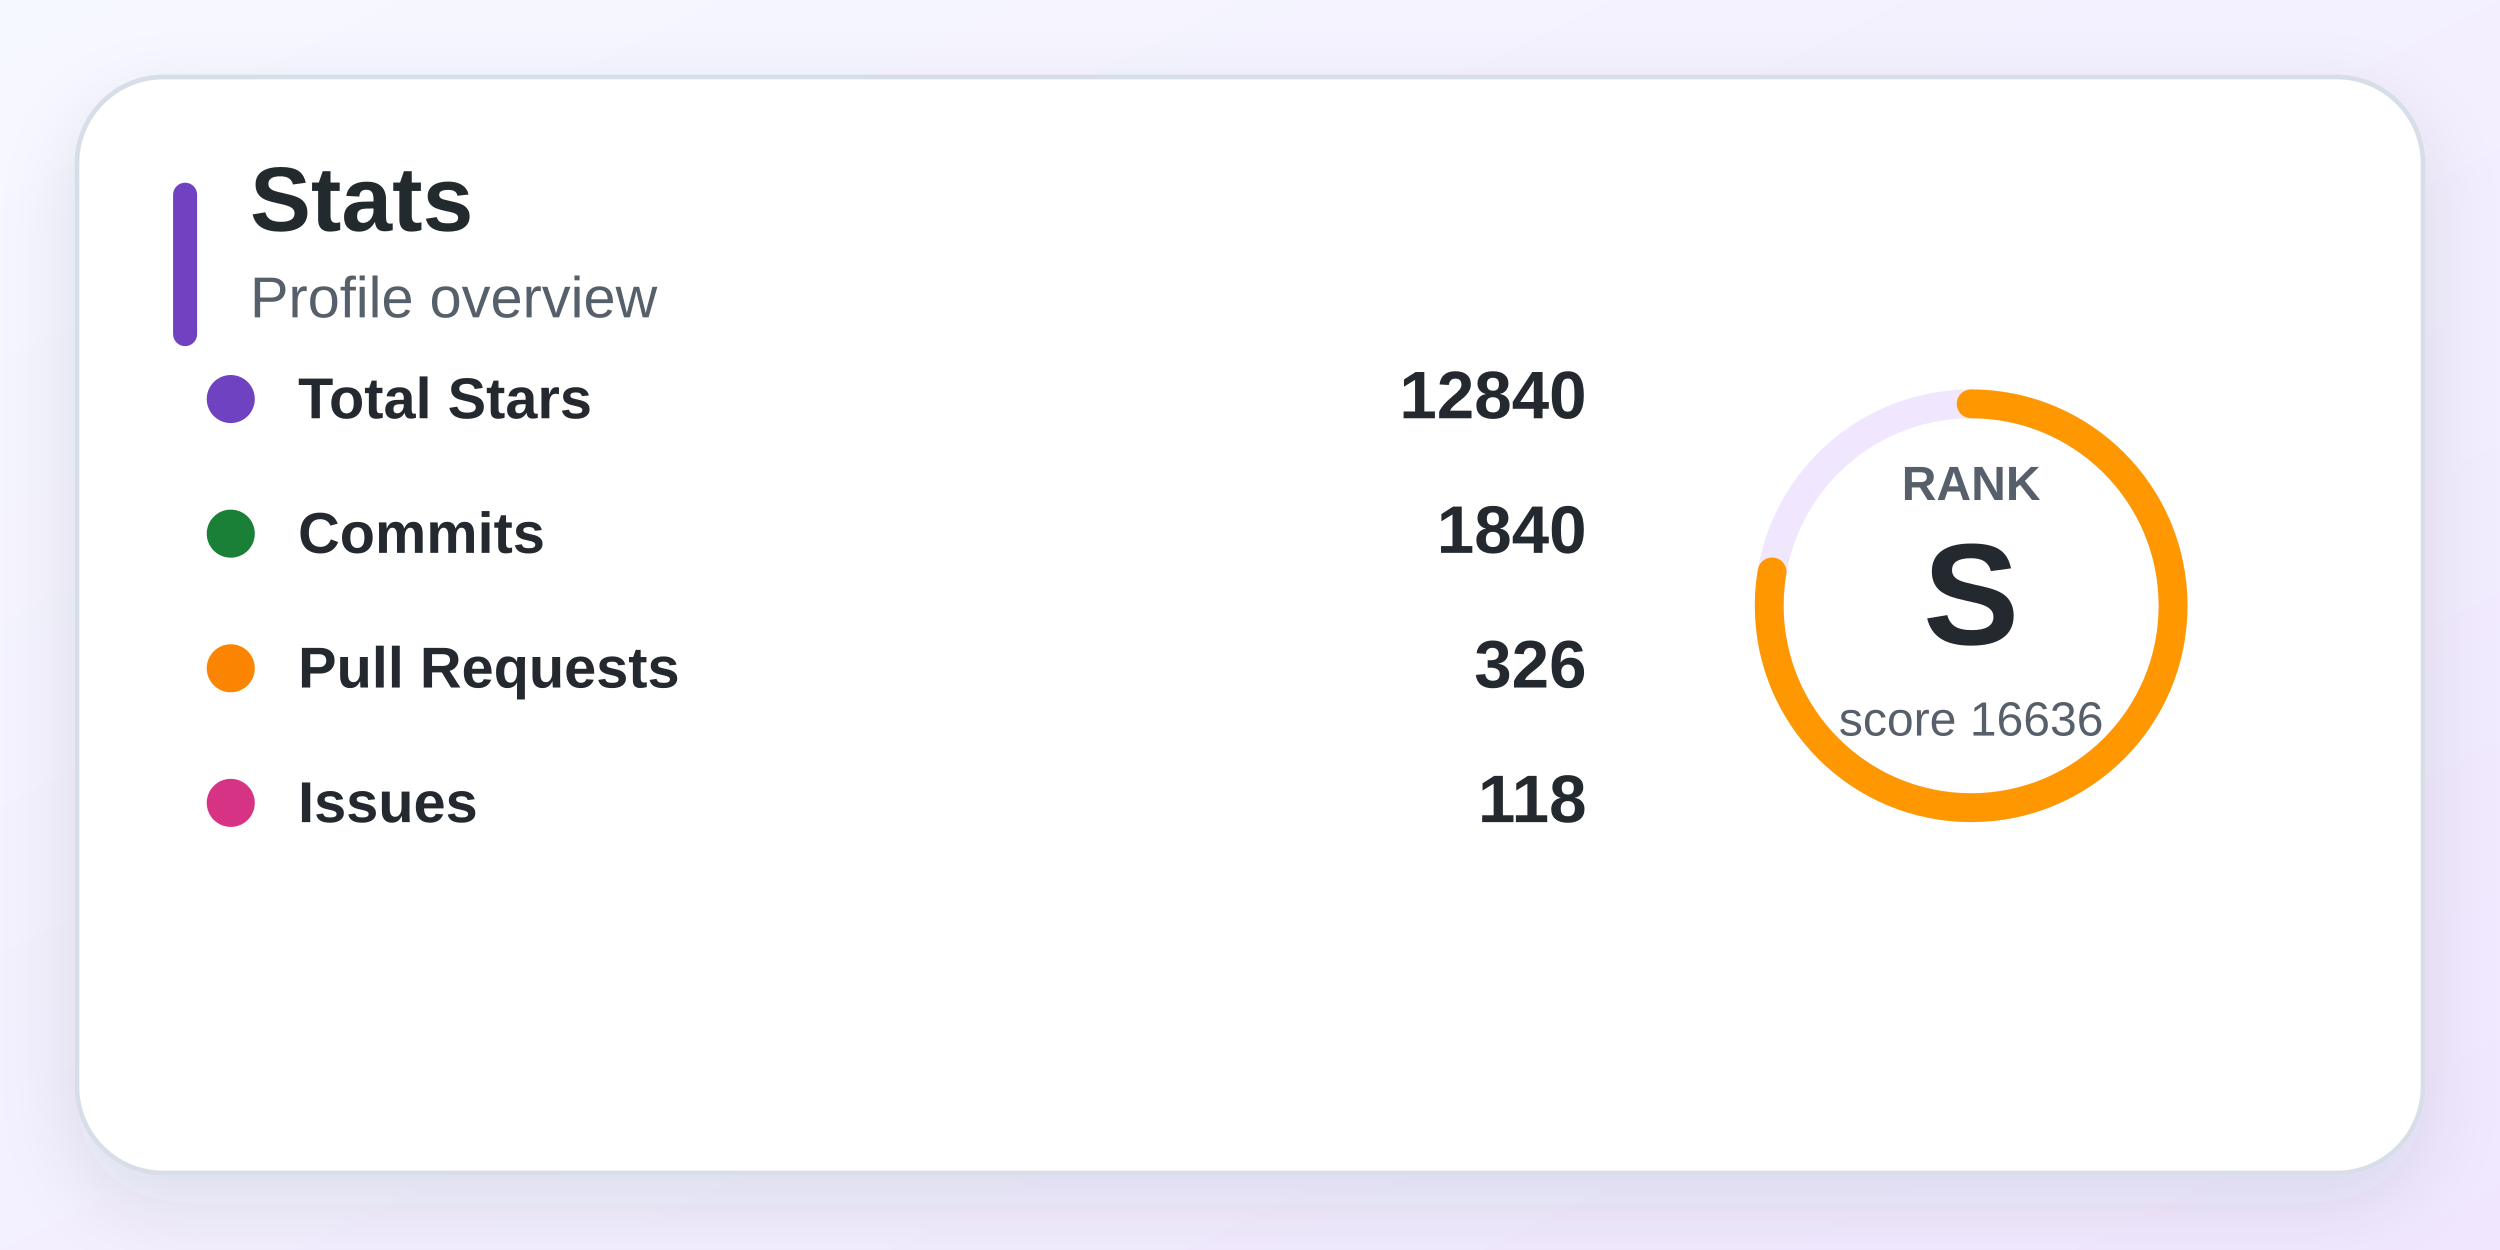
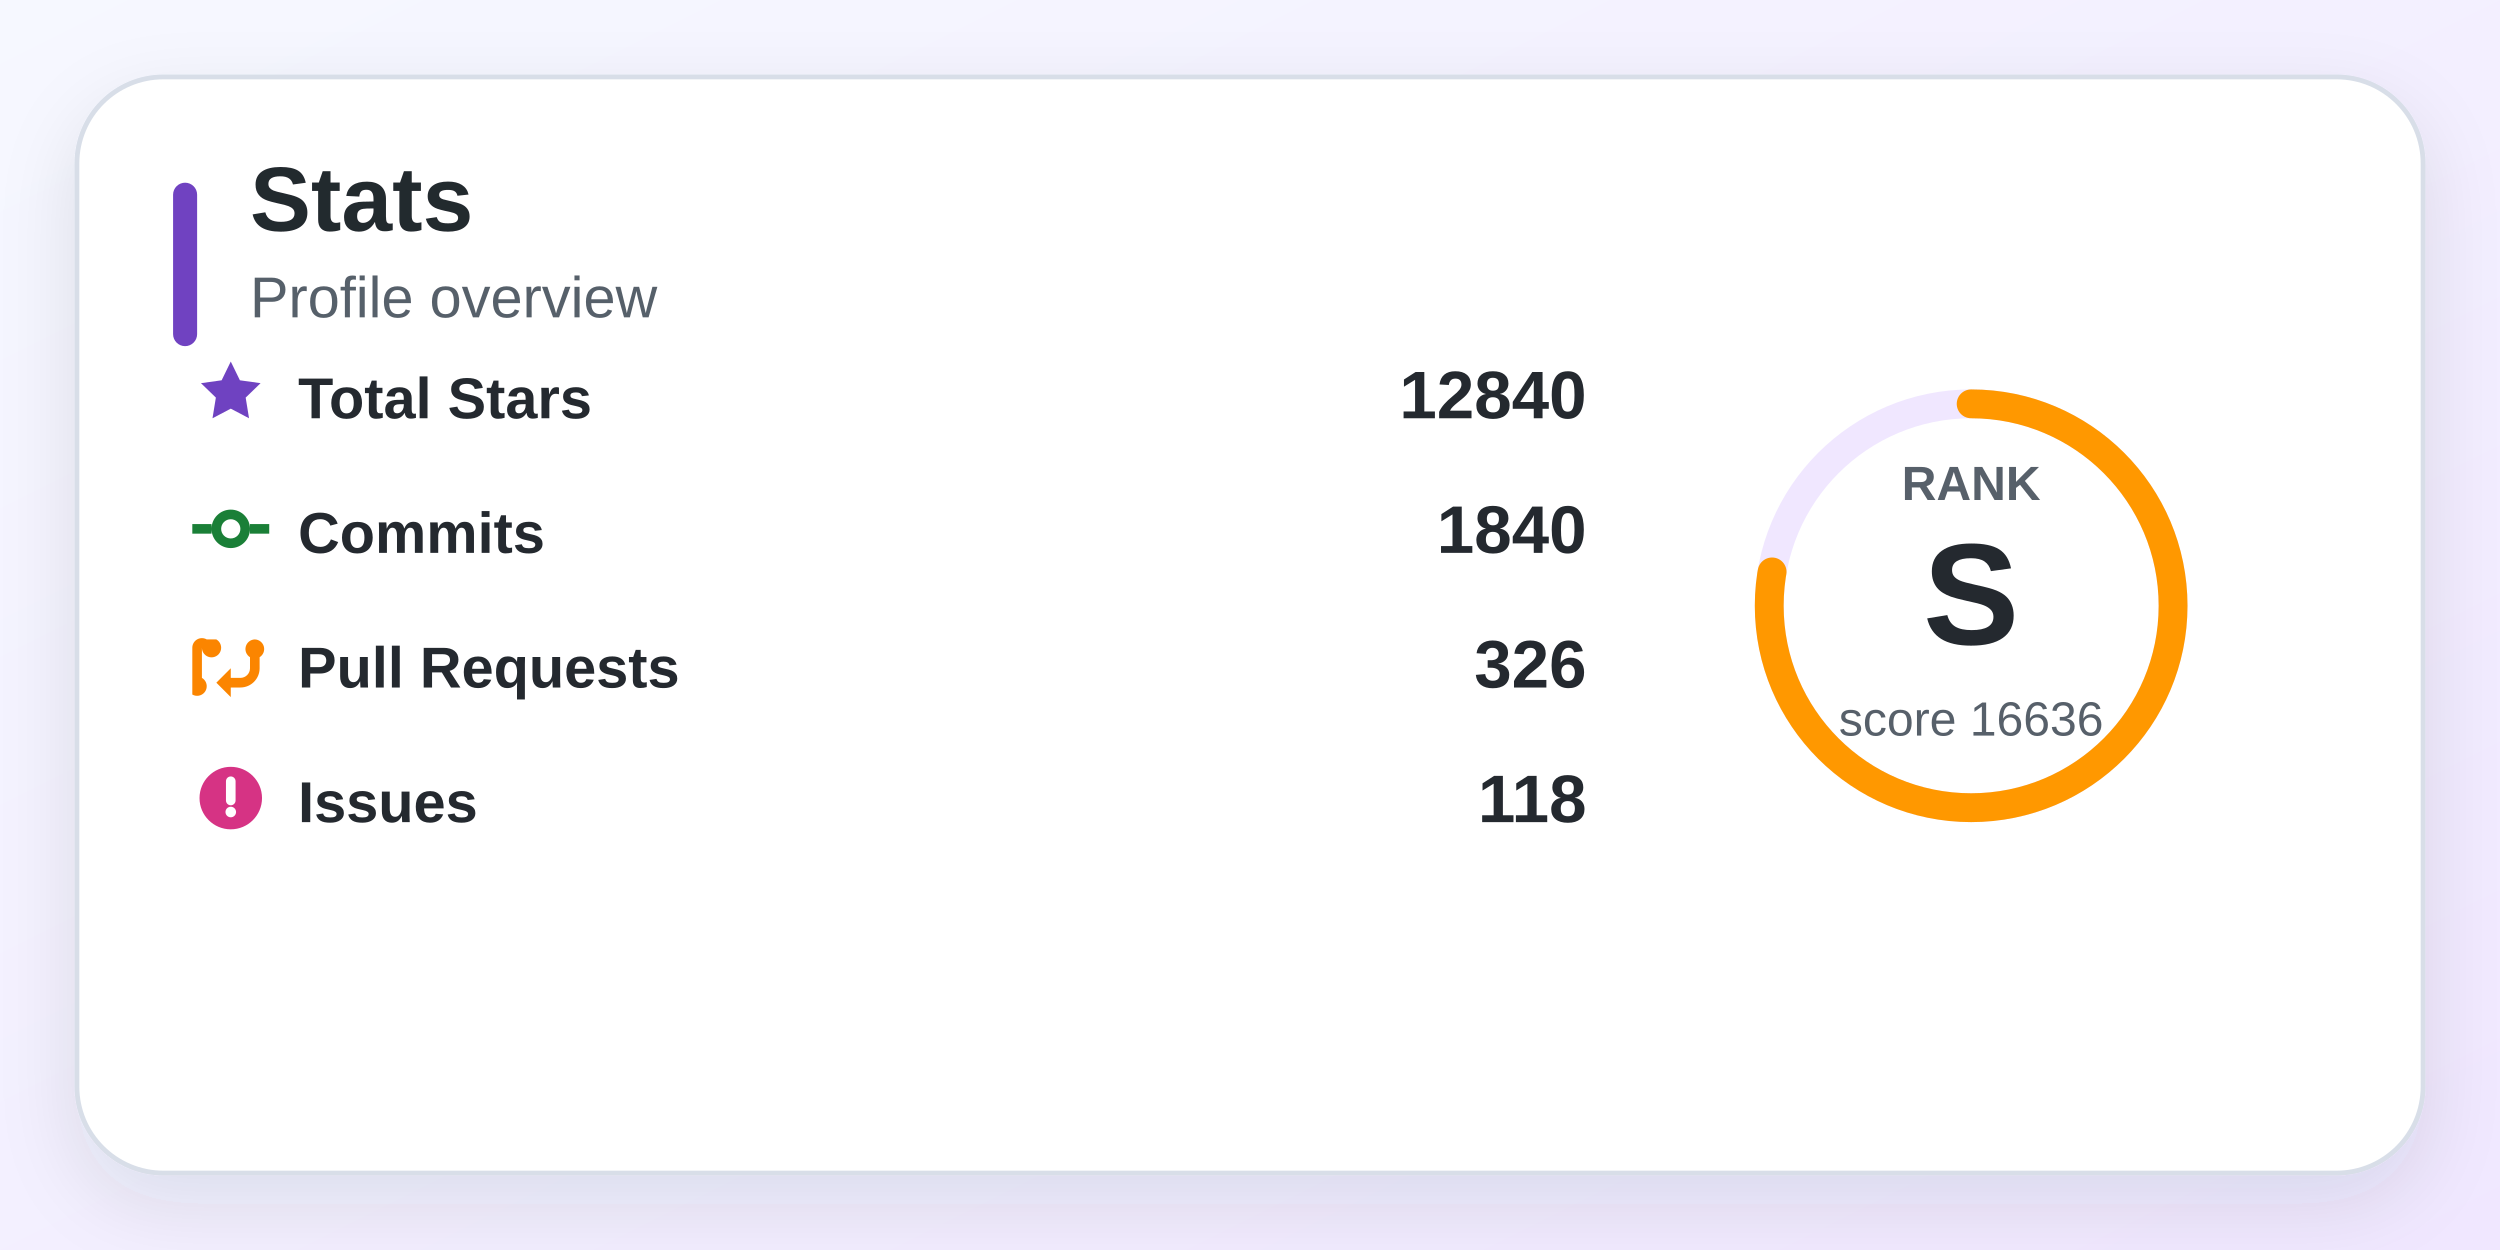
<svg xmlns="http://www.w3.org/2000/svg" width="520" height="260" viewBox="0 0 520 260" role="img">
  <defs>
    <linearGradient id="bg" x1="0" y1="0" x2="1" y2="1">
      <stop offset="0%" stop-color="#f6f8ff" />
      <stop offset="100%" stop-color="#f0e7ff" />
    </linearGradient>
    <filter id="shadow" x="-10%" y="-10%" width="120%" height="130%">
      <feDropShadow dx="0" dy="6" stdDeviation="8" flood-color="#1f2937" flood-opacity="0.10" />
    </filter>
  </defs>
  <rect width="100%" height="100%" fill="url(#bg)" />
  <g filter="url(#shadow)">
    <rect x="16" y="16" width="488" height="228" rx="18" fill="#ffffff" stroke="#d8dee8" />
    <rect x="36" y="38" width="5" height="34" rx="2.5" fill="#6f42c1" />
    <text x="52" y="48" font-family="Arial, sans-serif" font-size="19" font-weight="700" fill="#24292f">Stats</text>
    <text x="52" y="66" font-family="Arial, sans-serif" font-size="12" fill="#57606a">Profile overview</text>
  </g>
  <g>
-     <circle cx="48" cy="83" r="5" fill="#6f42c1" />
+     <svg x="40" y="74" width="16" height="16" viewBox="0 0 16 16" fill="#6f42c1" aria-hidden="true">
+       <path d="M8 1.2l1.9 3.9 4.3.6-3.1 3 .7 4.3L8 11l-3.8 2 .7-4.3-3.1-3 4.3-.6L8 1.2z" />
+     </svg>
    <text x="62" y="87" font-family="Arial, sans-serif" font-size="12" font-weight="700" fill="#24292f">Total Stars</text>
    <text x="330" y="87" text-anchor="end" font-family="Arial, sans-serif" font-size="14" font-weight="800" fill="#24292f">12840</text>
  </g>
  <g>
-     <circle cx="48" cy="111" r="5" fill="#1a7f37" />
+     <svg x="40" y="102" width="16" height="16" viewBox="0 0 16 16" fill="#1a7f37" aria-hidden="true">
+       <path d="M8 4a4 4 0 1 1 0 8 4 4 0 0 1 0-8zm0 2a2 2 0 1 0 0 4 2 2 0 0 0 0-4zM0 7h4v2H0V7zm12 0h4v2h-4V7z" />
+     </svg>
    <text x="62" y="115" font-family="Arial, sans-serif" font-size="12" font-weight="700" fill="#24292f">Commits</text>
    <text x="330" y="115" text-anchor="end" font-family="Arial, sans-serif" font-size="14" font-weight="800" fill="#24292f">1840</text>
  </g>
  <g>
-     <circle cx="48" cy="139" r="5" fill="#fb8500" />
+     <svg x="40" y="130" width="16" height="16" viewBox="0 0 16 16" fill="#fb8500" aria-hidden="true">
+       <path d="M5 3a2 2 0 1 1-3 1.7V11a2 2 0 1 1-2 0V4.7A2 2 0 0 1 3 3zm8 0a2 2 0 0 1 1 3.7V9a4 4 0 0 1-4 4H8v2L5 12l3-3v2h2a2 2 0 0 0 2-2V6.7A2 2 0 0 1 13 3z" />
+     </svg>
    <text x="62" y="143" font-family="Arial, sans-serif" font-size="12" font-weight="700" fill="#24292f">Pull Requests</text>
    <text x="330" y="143" text-anchor="end" font-family="Arial, sans-serif" font-size="14" font-weight="800" fill="#24292f">326</text>
  </g>
  <g>
-     <circle cx="48" cy="167" r="5" fill="#d63384" />
+     <svg x="40" y="158" width="16" height="16" viewBox="0 0 16 16" fill="#d63384" aria-hidden="true">
+       <path d="M8 1.5a6.5 6.5 0 1 1 0 13 6.5 6.5 0 0 1 0-13zm0 2a1 1 0 0 0-1 1v4a1 1 0 1 0 2 0v-4a1 1 0 0 0-1-1zm0 8.5a1.1 1.1 0 1 0 0-2.2 1.1 1.1 0 0 0 0 2.2z" />
+     </svg>
    <text x="62" y="171" font-family="Arial, sans-serif" font-size="12" font-weight="700" fill="#24292f">Issues</text>
    <text x="330" y="171" text-anchor="end" font-family="Arial, sans-serif" font-size="14" font-weight="800" fill="#24292f">118</text>
  </g>
  <g>
    <circle cx="410" cy="126" r="42" fill="#ffffff" stroke="#f0e7ff" stroke-width="6" />
    <circle cx="410" cy="126" r="42" fill="none" stroke="#ff9800" stroke-width="6" stroke-linecap="round" stroke-dasharray="205 264" transform="rotate(-90 410 126)" />
    <text x="410" y="134" text-anchor="middle" font-family="Arial, sans-serif" font-size="30" font-weight="900" fill="#24292f">S</text>
    <text x="410" y="104" text-anchor="middle" font-family="Arial, sans-serif" font-size="10" font-weight="700" fill="#57606a">RANK</text>
    <text x="410" y="153" text-anchor="middle" font-family="Arial, sans-serif" font-size="10" fill="#57606a">score 16636</text>
  </g>
</svg>
